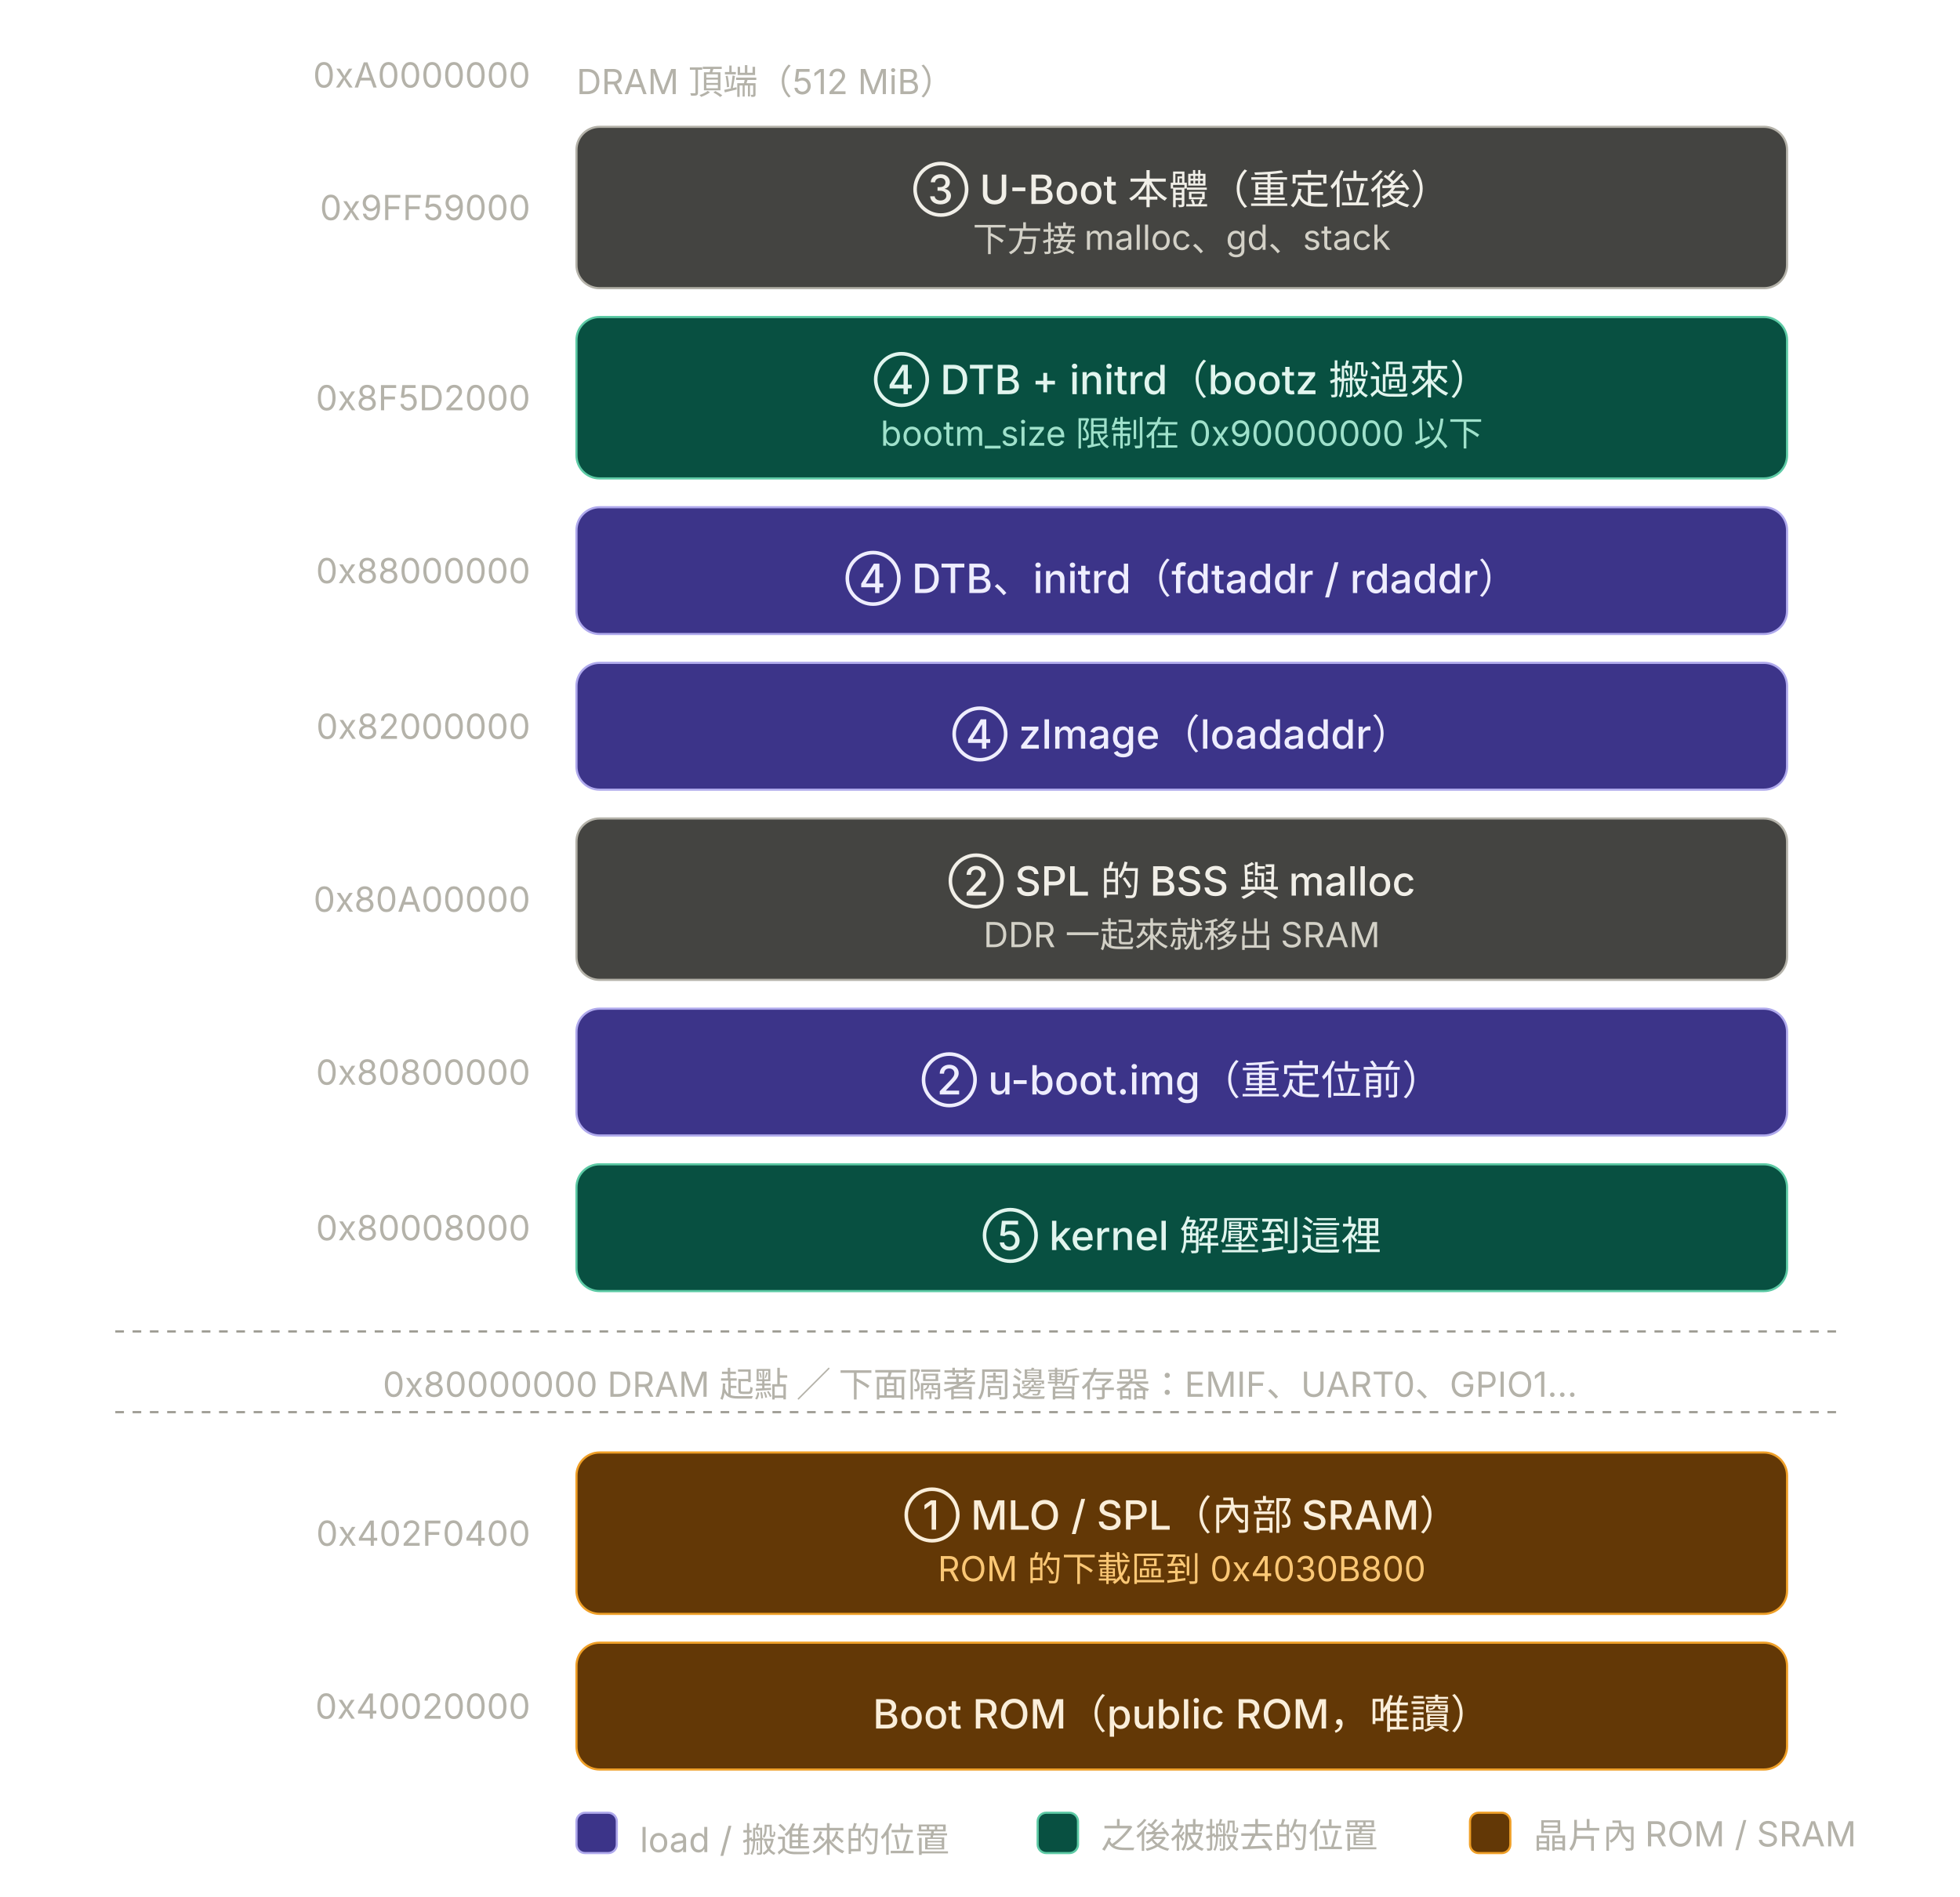
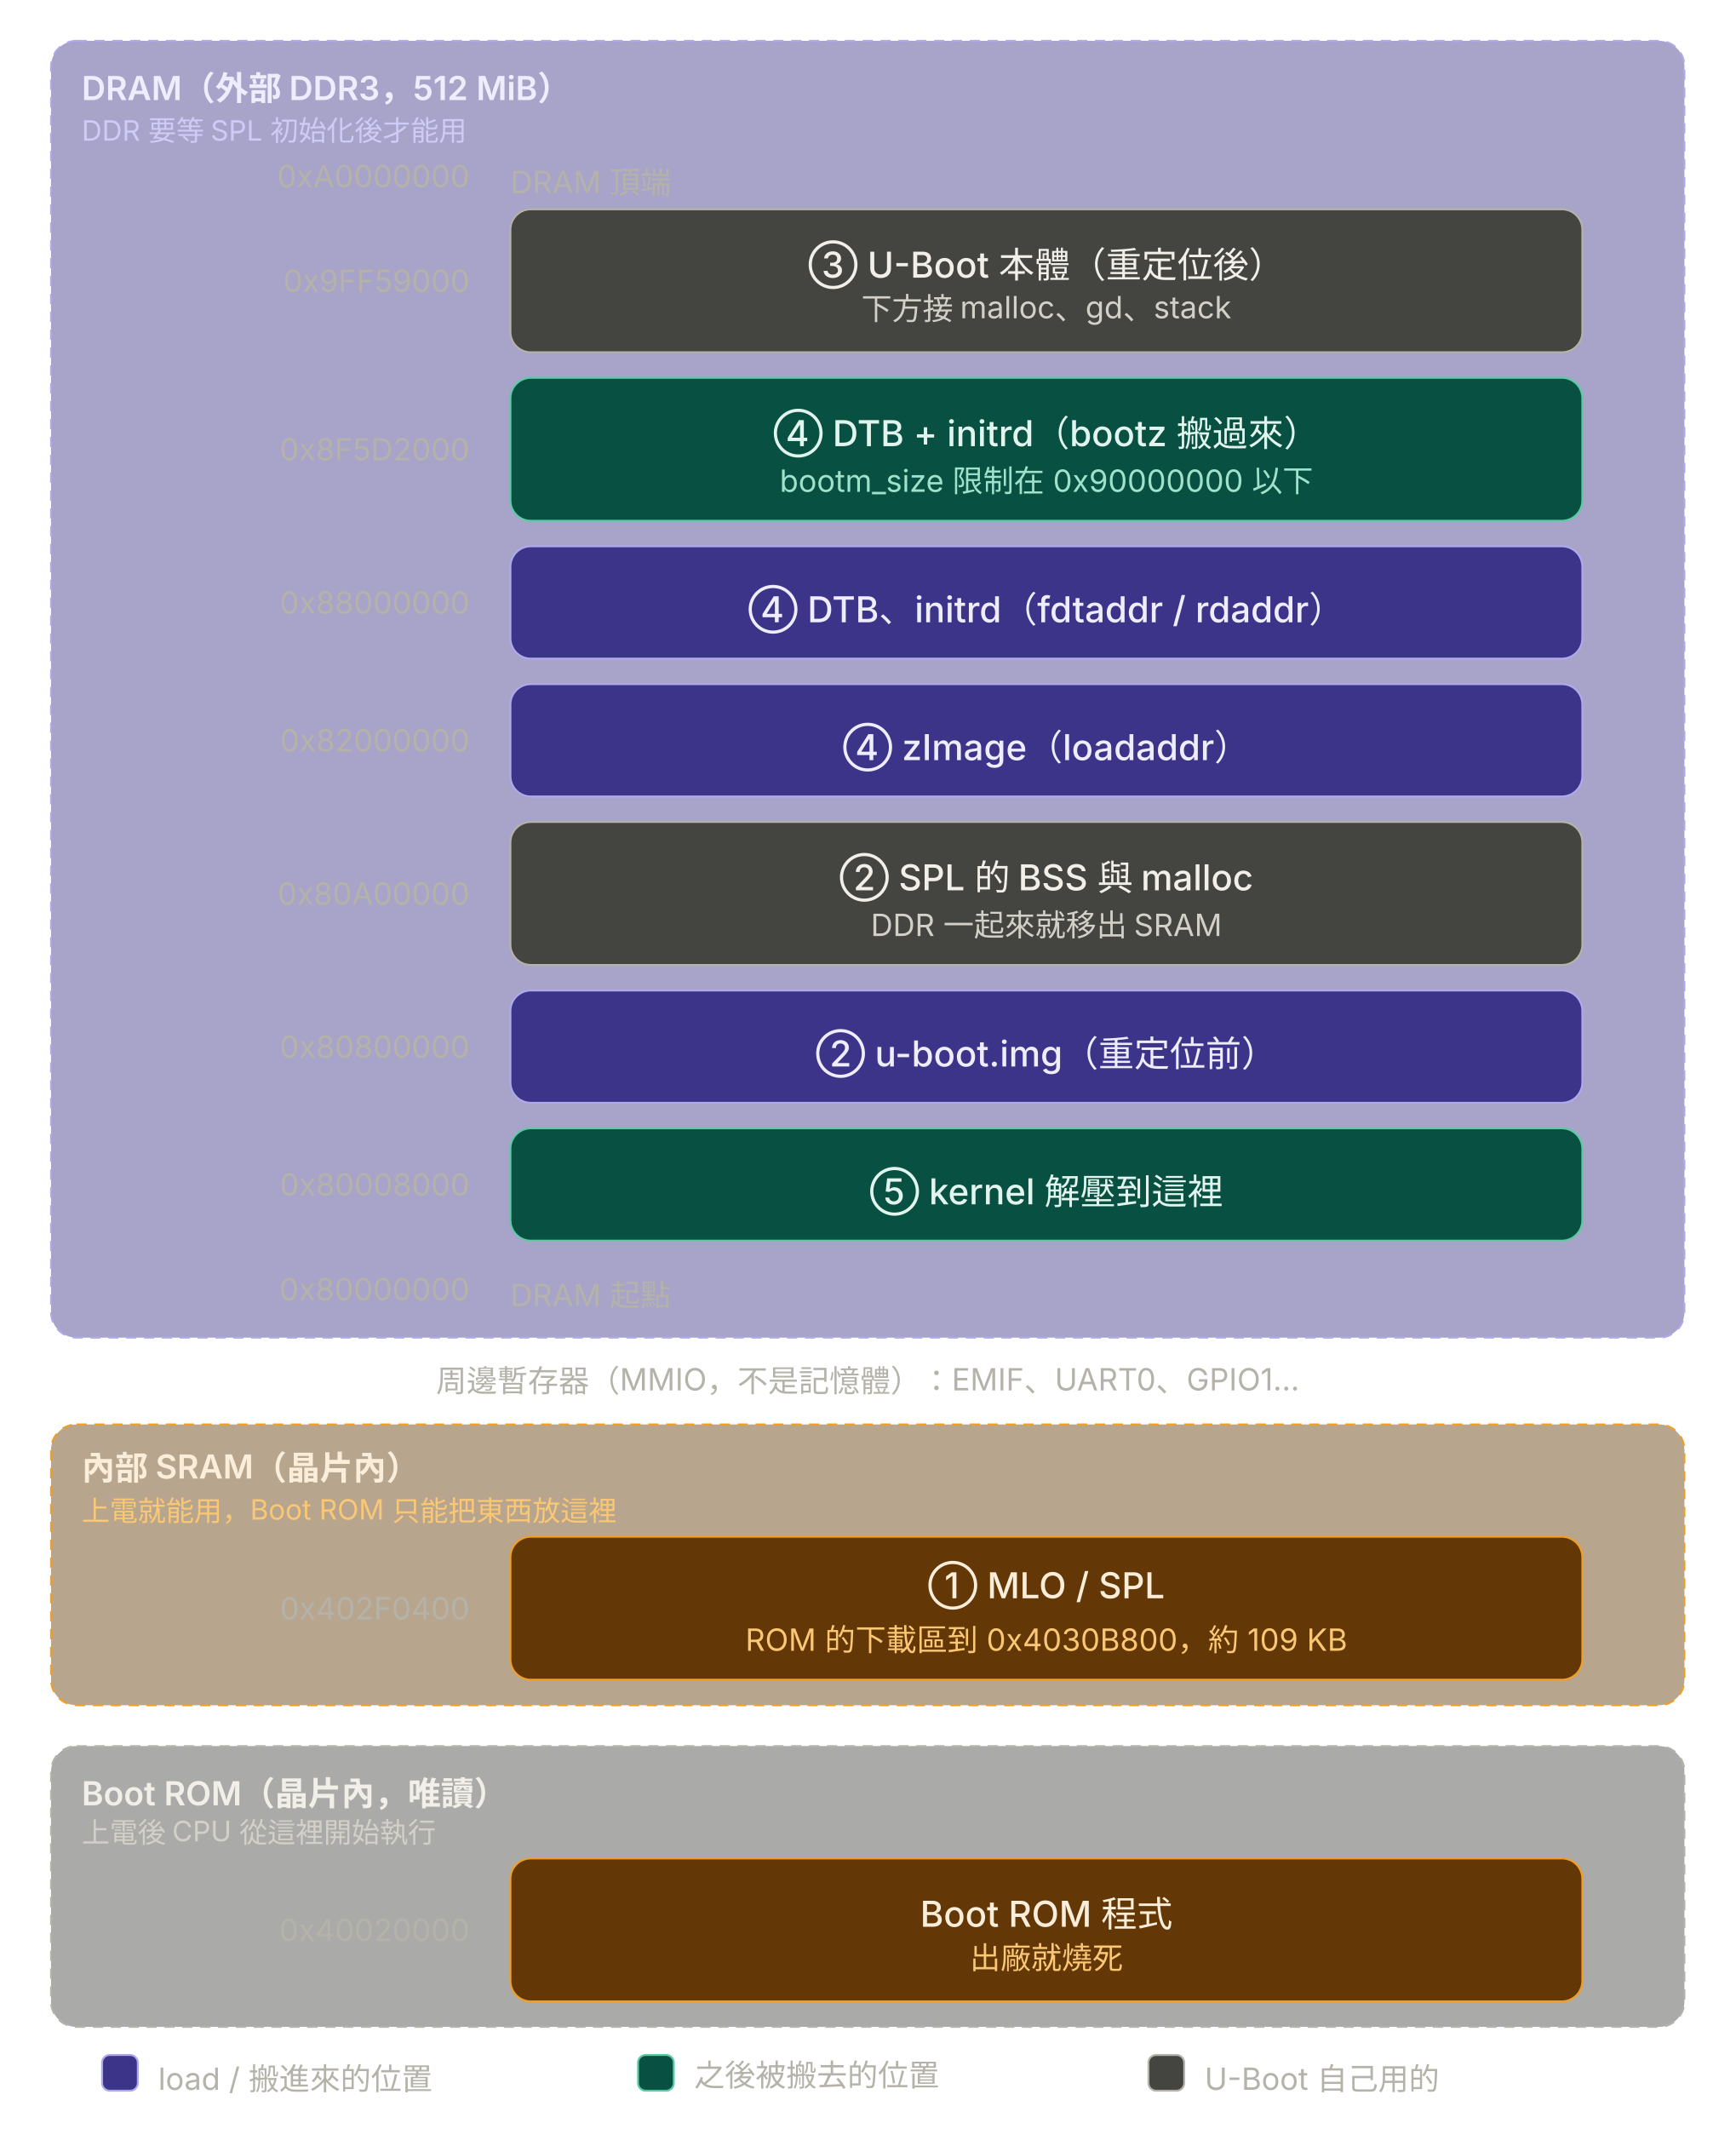
- <svg xmlns="http://www.w3.org/2000/svg" viewBox="0 0 680 658" width="680" height="658" role="img" font-family="system-ui, -apple-system, 'Segoe UI', 'Noto Sans TC', 'PingFang TC', 'Microsoft JhengHei', sans-serif">
+ <svg xmlns="http://www.w3.org/2000/svg" viewBox="0 0 680 834" width="680" height="834" role="img" font-family="system-ui, -apple-system, 'Segoe UI', 'Noto Sans TC', 'PingFang TC', 'Microsoft JhengHei', sans-serif">
  <defs>
    <marker id="arrow" viewBox="0 0 10 10" refX="8" refY="5" markerWidth="6" markerHeight="6" orient="auto-start-reverse">
      <path d="M2 1L8 5L2 9" fill="none" stroke="#9C9A92" stroke-width="1.5" stroke-linecap="round" stroke-linejoin="round" />
    </marker>
  </defs>
-   <text x="184" y="26" fill="#B4B2A9" font-size="12" font-weight="400" text-anchor="end" dominant-baseline="central">0xA0000000</text>
-   <text x="200" y="26" fill="#B4B2A9" font-size="12" font-weight="400" text-anchor="start" dominant-baseline="central">DRAM 頂端（512 MiB）</text>
-   <rect x="200" y="44" width="420" height="56" rx="8" fill="#444441" stroke="#B4B2A9" stroke-width="0.75" />
-   <text x="410.0" y="63.0" fill="#F1EFE8" font-size="14" font-weight="500" text-anchor="middle" dominant-baseline="central">③ U-Boot 本體（重定位後）</text>
-   <text x="410.0" y="82.0" fill="#D3D1C7" font-size="12" font-weight="400" text-anchor="middle" dominant-baseline="central">下方接 malloc、gd、stack</text>
-   <text x="184" y="72.0" fill="#B4B2A9" font-size="12" font-weight="400" text-anchor="end" dominant-baseline="central">0x9FF59000</text>
-   <rect x="200" y="110" width="420" height="56" rx="8" fill="#085041" stroke="#5DCAA5" stroke-width="0.75" />
-   <text x="410.0" y="129.0" fill="#E1F5EE" font-size="14" font-weight="500" text-anchor="middle" dominant-baseline="central">④ DTB + initrd（bootz 搬過來）</text>
-   <text x="410.0" y="148.0" fill="#9FE1CB" font-size="12" font-weight="400" text-anchor="middle" dominant-baseline="central">bootm_size 限制在 0x90000000 以下</text>
-   <text x="184" y="138.0" fill="#B4B2A9" font-size="12" font-weight="400" text-anchor="end" dominant-baseline="central">0x8F5D2000</text>
-   <rect x="200" y="176" width="420" height="44" rx="8" fill="#3C3489" stroke="#AFA9EC" stroke-width="0.75" />
-   <text x="410.0" y="198.0" fill="#EEEDFE" font-size="14" font-weight="500" text-anchor="middle" dominant-baseline="central">④ DTB、initrd（fdtaddr / rdaddr）</text>
-   <text x="184" y="198.0" fill="#B4B2A9" font-size="12" font-weight="400" text-anchor="end" dominant-baseline="central">0x88000000</text>
-   <rect x="200" y="230" width="420" height="44" rx="8" fill="#3C3489" stroke="#AFA9EC" stroke-width="0.75" />
-   <text x="410.0" y="252.0" fill="#EEEDFE" font-size="14" font-weight="500" text-anchor="middle" dominant-baseline="central">④ zImage（loadaddr）</text>
-   <text x="184" y="252.0" fill="#B4B2A9" font-size="12" font-weight="400" text-anchor="end" dominant-baseline="central">0x82000000</text>
-   <rect x="200" y="284" width="420" height="56" rx="8" fill="#444441" stroke="#B4B2A9" stroke-width="0.75" />
-   <text x="410.0" y="303.0" fill="#F1EFE8" font-size="14" font-weight="500" text-anchor="middle" dominant-baseline="central">② SPL 的 BSS 與 malloc</text>
-   <text x="410.0" y="322.0" fill="#D3D1C7" font-size="12" font-weight="400" text-anchor="middle" dominant-baseline="central">DDR 一起來就移出 SRAM</text>
-   <text x="184" y="312.0" fill="#B4B2A9" font-size="12" font-weight="400" text-anchor="end" dominant-baseline="central">0x80A00000</text>
-   <rect x="200" y="350" width="420" height="44" rx="8" fill="#3C3489" stroke="#AFA9EC" stroke-width="0.75" />
-   <text x="410.0" y="372.0" fill="#EEEDFE" font-size="14" font-weight="500" text-anchor="middle" dominant-baseline="central">② u-boot.img（重定位前）</text>
-   <text x="184" y="372.0" fill="#B4B2A9" font-size="12" font-weight="400" text-anchor="end" dominant-baseline="central">0x80800000</text>
-   <rect x="200" y="404" width="420" height="44" rx="8" fill="#085041" stroke="#5DCAA5" stroke-width="0.75" />
-   <text x="410.0" y="426.0" fill="#E1F5EE" font-size="14" font-weight="500" text-anchor="middle" dominant-baseline="central">⑤ kernel 解壓到這裡</text>
-   <text x="184" y="426.0" fill="#B4B2A9" font-size="12" font-weight="400" text-anchor="end" dominant-baseline="central">0x80008000</text>
-   <line x1="40" y1="462" x2="640" y2="462" stroke="#9C9A92" stroke-width="0.75" stroke-dasharray="3 3" />
-   <text x="340.0" y="478" fill="#B4B2A9" font-size="12" font-weight="400" text-anchor="middle" dominant-baseline="central">0x80000000 DRAM 起點 ／ 下面隔著周邊暫存器：EMIF、UART0、GPIO1…</text>
-   <line x1="40" y1="490" x2="640" y2="490" stroke="#9C9A92" stroke-width="0.75" stroke-dasharray="3 3" />
-   <rect x="200" y="504" width="420" height="56" rx="8" fill="#633806" stroke="#EF9F27" stroke-width="0.75" />
-   <text x="410.0" y="523.0" fill="#FAEEDA" font-size="14" font-weight="500" text-anchor="middle" dominant-baseline="central">① MLO / SPL（內部 SRAM）</text>
-   <text x="410.0" y="542.0" fill="#FAC775" font-size="12" font-weight="400" text-anchor="middle" dominant-baseline="central">ROM 的下載區到 0x4030B800</text>
-   <text x="184" y="532.0" fill="#B4B2A9" font-size="12" font-weight="400" text-anchor="end" dominant-baseline="central">0x402F0400</text>
-   <rect x="200" y="570" width="420" height="44" rx="8" fill="#633806" stroke="#EF9F27" stroke-width="0.75" />
-   <text x="410.0" y="592.0" fill="#FAEEDA" font-size="14" font-weight="500" text-anchor="middle" dominant-baseline="central">Boot ROM（public ROM，唯讀）</text>
-   <text x="184" y="592.0" fill="#B4B2A9" font-size="12" font-weight="400" text-anchor="end" dominant-baseline="central">0x40020000</text>
-   <rect x="200" y="629" width="14" height="14" rx="3" fill="#3C3489" stroke="#AFA9EC" stroke-width="0.75" />
-   <text x="222" y="636" fill="#B4B2A9" font-size="12" font-weight="400" text-anchor="start" dominant-baseline="central">load / 搬進來的位置</text>
-   <rect x="360" y="629" width="14" height="14" rx="3" fill="#085041" stroke="#5DCAA5" stroke-width="0.75" />
-   <text x="382" y="636" fill="#B4B2A9" font-size="12" font-weight="400" text-anchor="start" dominant-baseline="central">之後被搬去的位置</text>
-   <rect x="510" y="629" width="14" height="14" rx="3" fill="#633806" stroke="#EF9F27" stroke-width="0.75" />
-   <text x="532" y="636" fill="#B4B2A9" font-size="12" font-weight="400" text-anchor="start" dominant-baseline="central">晶片內 ROM / SRAM</text>
+   <rect x="20" y="16" width="640" height="508" rx="10" fill="#3C3489" fill-opacity="0.45" stroke="#AFA9EC" stroke-width="0.75" stroke-dasharray="4 3" />
+   <text x="32" y="32" fill="#EEEDFE" font-size="13" font-weight="600" text-anchor="start" dominant-baseline="central">DRAM（外部 DDR3，512 MiB）</text>
+   <text x="32" y="49" fill="#CECBF6" font-size="11" font-weight="400" text-anchor="start" dominant-baseline="central">DDR 要等 SPL 初始化後才能用</text>
+   <rect x="20" y="558" width="640" height="110" rx="10" fill="#633806" fill-opacity="0.45" stroke="#EF9F27" stroke-width="0.75" stroke-dasharray="4 3" />
+   <text x="32" y="574" fill="#FAEEDA" font-size="13" font-weight="600" text-anchor="start" dominant-baseline="central">內部 SRAM（晶片內）</text>
+   <text x="32" y="591" fill="#FAC775" font-size="11" font-weight="400" text-anchor="start" dominant-baseline="central">上電就能用，Boot ROM 只能把東西放這裡</text>
+   <rect x="20" y="684" width="640" height="110" rx="10" fill="#444441" fill-opacity="0.45" stroke="#B4B2A9" stroke-width="0.75" stroke-dasharray="4 3" />
+   <text x="32" y="700" fill="#F1EFE8" font-size="13" font-weight="600" text-anchor="start" dominant-baseline="central">Boot ROM（晶片內，唯讀）</text>
+   <text x="32" y="717" fill="#D3D1C7" font-size="11" font-weight="400" text-anchor="start" dominant-baseline="central">上電後 CPU 從這裡開始執行</text>
+   <text x="184" y="69.0" fill="#B4B2A9" font-size="12" font-weight="400" text-anchor="end" dominant-baseline="central">0xA0000000</text>
+   <text x="200" y="69.0" fill="#B4B2A9" font-size="12" font-weight="400" text-anchor="start" dominant-baseline="central">DRAM 頂端</text>
+   <rect x="200" y="82" width="420" height="56" rx="8" fill="#444441" stroke="#B4B2A9" stroke-width="0.75" />
+   <text x="410.0" y="101.0" fill="#F1EFE8" font-size="14" font-weight="500" text-anchor="middle" dominant-baseline="central">③ U-Boot 本體（重定位後）</text>
+   <text x="410.0" y="120.0" fill="#D3D1C7" font-size="12" font-weight="400" text-anchor="middle" dominant-baseline="central">下方接 malloc、gd、stack</text>
+   <text x="184" y="110.0" fill="#B4B2A9" font-size="12" font-weight="400" text-anchor="end" dominant-baseline="central">0x9FF59000</text>
+   <rect x="200" y="148" width="420" height="56" rx="8" fill="#085041" stroke="#5DCAA5" stroke-width="0.75" />
+   <text x="410.0" y="167.0" fill="#E1F5EE" font-size="14" font-weight="500" text-anchor="middle" dominant-baseline="central">④ DTB + initrd（bootz 搬過來）</text>
+   <text x="410.0" y="186.0" fill="#9FE1CB" font-size="12" font-weight="400" text-anchor="middle" dominant-baseline="central">bootm_size 限制在 0x90000000 以下</text>
+   <text x="184" y="176.0" fill="#B4B2A9" font-size="12" font-weight="400" text-anchor="end" dominant-baseline="central">0x8F5D2000</text>
+   <rect x="200" y="214" width="420" height="44" rx="8" fill="#3C3489" stroke="#AFA9EC" stroke-width="0.75" />
+   <text x="410.0" y="236.0" fill="#EEEDFE" font-size="14" font-weight="500" text-anchor="middle" dominant-baseline="central">④ DTB、initrd（fdtaddr / rdaddr）</text>
+   <text x="184" y="236.0" fill="#B4B2A9" font-size="12" font-weight="400" text-anchor="end" dominant-baseline="central">0x88000000</text>
+   <rect x="200" y="268" width="420" height="44" rx="8" fill="#3C3489" stroke="#AFA9EC" stroke-width="0.75" />
+   <text x="410.0" y="290.0" fill="#EEEDFE" font-size="14" font-weight="500" text-anchor="middle" dominant-baseline="central">④ zImage（loadaddr）</text>
+   <text x="184" y="290.0" fill="#B4B2A9" font-size="12" font-weight="400" text-anchor="end" dominant-baseline="central">0x82000000</text>
+   <rect x="200" y="322" width="420" height="56" rx="8" fill="#444441" stroke="#B4B2A9" stroke-width="0.75" />
+   <text x="410.0" y="341.0" fill="#F1EFE8" font-size="14" font-weight="500" text-anchor="middle" dominant-baseline="central">② SPL 的 BSS 與 malloc</text>
+   <text x="410.0" y="360.0" fill="#D3D1C7" font-size="12" font-weight="400" text-anchor="middle" dominant-baseline="central">DDR 一起來就移出 SRAM</text>
+   <text x="184" y="350.0" fill="#B4B2A9" font-size="12" font-weight="400" text-anchor="end" dominant-baseline="central">0x80A00000</text>
+   <rect x="200" y="388" width="420" height="44" rx="8" fill="#3C3489" stroke="#AFA9EC" stroke-width="0.75" />
+   <text x="410.0" y="410.0" fill="#EEEDFE" font-size="14" font-weight="500" text-anchor="middle" dominant-baseline="central">② u-boot.img（重定位前）</text>
+   <text x="184" y="410.0" fill="#B4B2A9" font-size="12" font-weight="400" text-anchor="end" dominant-baseline="central">0x80800000</text>
+   <rect x="200" y="442" width="420" height="44" rx="8" fill="#085041" stroke="#5DCAA5" stroke-width="0.75" />
+   <text x="410.0" y="464.0" fill="#E1F5EE" font-size="14" font-weight="500" text-anchor="middle" dominant-baseline="central">⑤ kernel 解壓到這裡</text>
+   <text x="184" y="464.0" fill="#B4B2A9" font-size="12" font-weight="400" text-anchor="end" dominant-baseline="central">0x80008000</text>
+   <text x="184" y="505.0" fill="#B4B2A9" font-size="12" font-weight="400" text-anchor="end" dominant-baseline="central">0x80000000</text>
+   <text x="200" y="505.0" fill="#B4B2A9" font-size="12" font-weight="400" text-anchor="start" dominant-baseline="central">DRAM 起點</text>
+   <text x="340.0" y="540.0" fill="#B4B2A9" font-size="12" font-weight="400" text-anchor="middle" dominant-baseline="central">周邊暫存器（MMIO，不是記憶體）：EMIF、UART0、GPIO1…</text>
+   <rect x="200" y="602" width="420" height="56" rx="8" fill="#633806" stroke="#EF9F27" stroke-width="0.75" />
+   <text x="410.0" y="621.0" fill="#FAEEDA" font-size="14" font-weight="500" text-anchor="middle" dominant-baseline="central">① MLO / SPL</text>
+   <text x="410.0" y="640.0" fill="#FAC775" font-size="12" font-weight="400" text-anchor="middle" dominant-baseline="central">ROM 的下載區到 0x4030B800，約 109 KB</text>
+   <text x="184" y="630.0" fill="#B4B2A9" font-size="12" font-weight="400" text-anchor="end" dominant-baseline="central">0x402F0400</text>
+   <rect x="200" y="728" width="420" height="56" rx="8" fill="#633806" stroke="#EF9F27" stroke-width="0.75" />
+   <text x="410.0" y="747.0" fill="#FAEEDA" font-size="14" font-weight="500" text-anchor="middle" dominant-baseline="central">Boot ROM 程式</text>
+   <text x="410.0" y="766.0" fill="#FAC775" font-size="12" font-weight="400" text-anchor="middle" dominant-baseline="central">出廠就燒死</text>
+   <text x="184" y="756.0" fill="#B4B2A9" font-size="12" font-weight="400" text-anchor="end" dominant-baseline="central">0x40020000</text>
+   <rect x="40" y="805" width="14" height="14" rx="3" fill="#3C3489" stroke="#AFA9EC" stroke-width="0.75" />
+   <text x="62" y="812" fill="#B4B2A9" font-size="12" font-weight="400" text-anchor="start" dominant-baseline="central">load / 搬進來的位置</text>
+   <rect x="250" y="805" width="14" height="14" rx="3" fill="#085041" stroke="#5DCAA5" stroke-width="0.75" />
+   <text x="272" y="812" fill="#B4B2A9" font-size="12" font-weight="400" text-anchor="start" dominant-baseline="central">之後被搬去的位置</text>
+   <rect x="450" y="805" width="14" height="14" rx="3" fill="#444441" stroke="#B4B2A9" stroke-width="0.75" />
+   <text x="472" y="812" fill="#B4B2A9" font-size="12" font-weight="400" text-anchor="start" dominant-baseline="central">U-Boot 自己用的</text>
</svg>
